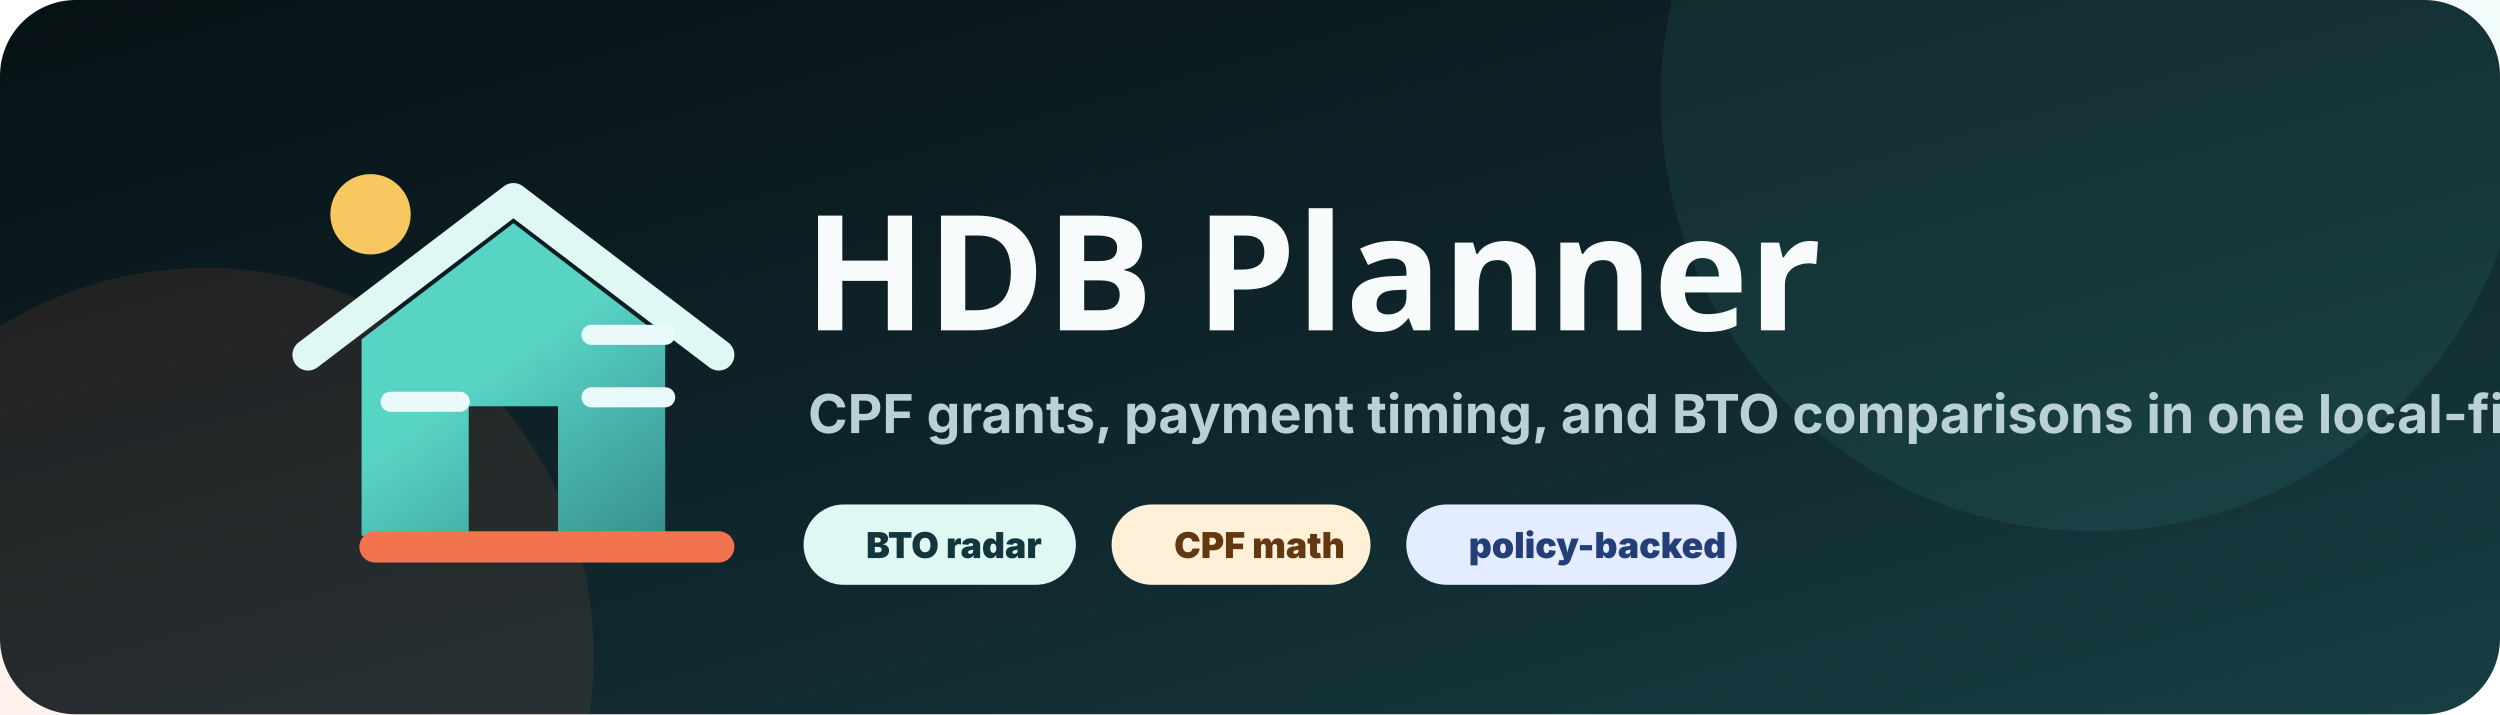
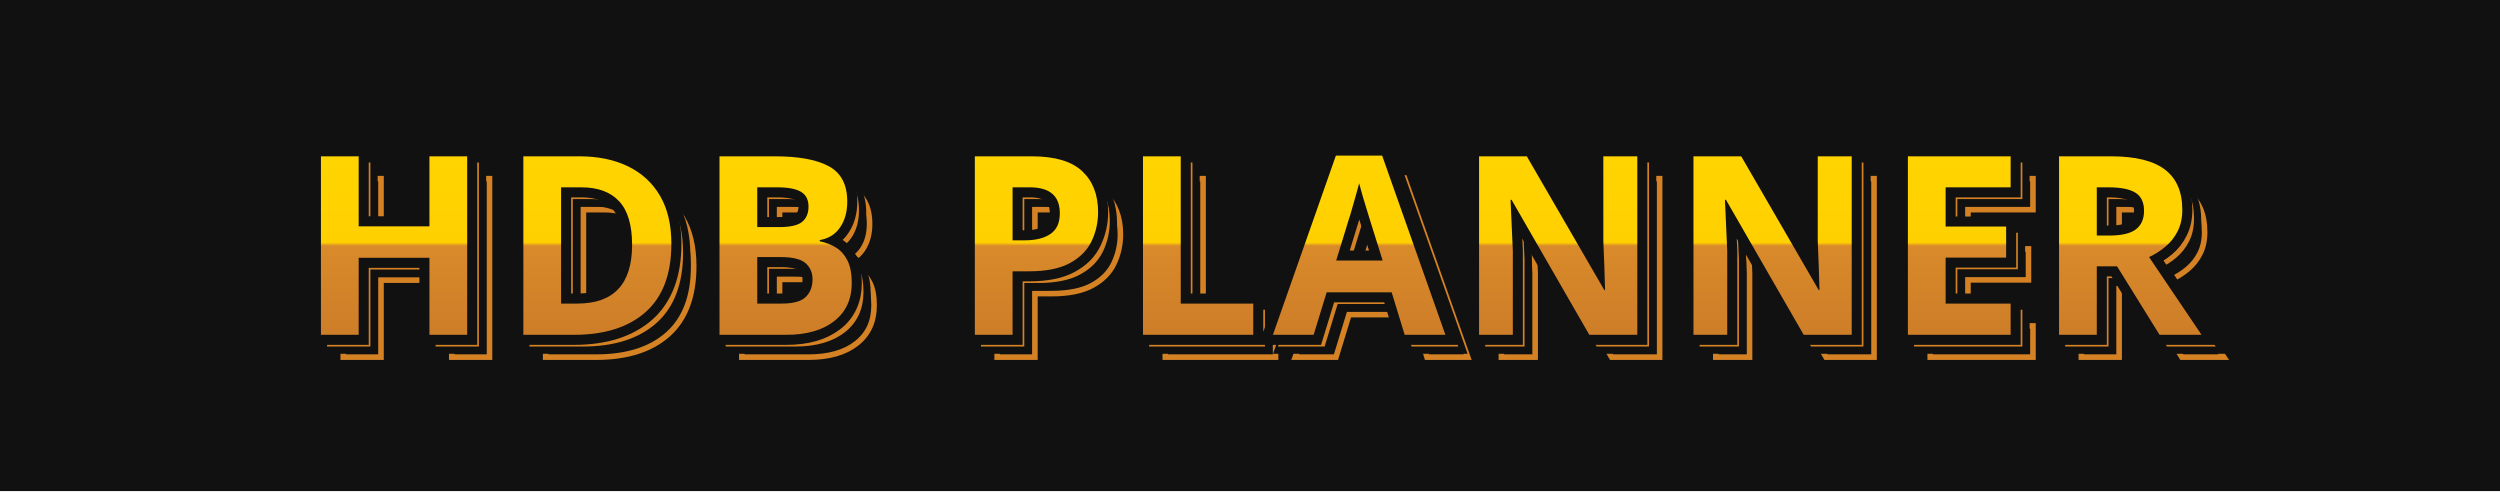
- <svg xmlns="http://www.w3.org/2000/svg" width="1120" height="320" viewBox="0 0 1120 320" role="img" aria-labelledby="title desc">
+ <svg xmlns="http://www.w3.org/2000/svg" width="1120" height="220" viewBox="0 0 1120 220" role="img" aria-labelledby="title desc">
  <defs>
-     <linearGradient id="mark" x1="124" x2="238" y1="82" y2="242" gradientUnits="userSpaceOnUse">
-       <stop stop-color="#58d4c5" />
-       <stop offset="1" stop-color="#1b5660" />
-     </linearGradient>
-     <linearGradient id="bg" x1="0" x2="1" y1="0" y2="1">
-       <stop stop-color="#071114" />
-       <stop offset=".58" stop-color="#10282e" />
-       <stop offset="1" stop-color="#173f44" />
+     <linearGradient id="gold" x1="0" x2="0" y1="24" y2="170" gradientUnits="userSpaceOnUse">
+       <stop offset="0" stop-color="#ffd900" />
+       <stop offset=".58" stop-color="#ffd000" />
+       <stop offset=".59" stop-color="#d98a2a" />
+       <stop offset="1" stop-color="#c77727" />
    </linearGradient>
  </defs>
-   <rect width="1120" height="320" rx="34" fill="url(#bg)" />
-   <circle cx="938" cy="44" r="194" fill="#58d4c5" opacity=".08" />
-   <circle cx="92" cy="294" r="174" fill="#f1744e" opacity=".1" />
-   <g transform="translate(118 68)">
-     <path d="M44 172V84L112 32l68 52v88h-48v-58H92v58z" fill="url(#mark)" />
-     <path d="M20 91 112 21l92 70" fill="none" stroke="#dff8f4" stroke-width="14" stroke-linecap="round" stroke-linejoin="round" />
-     <path d="M50 177h154" stroke="#f1744e" stroke-width="14" stroke-linecap="round" />
-     <circle cx="48" cy="28" r="18" fill="#f6c85f" />
-     <path d="M147 82h33M147 110h33M57 112h31" stroke="#eafafa" stroke-width="9" stroke-linecap="round" />
-   </g>
-   <g transform="translate(360 78)">
-     <text x="0" y="70" fill="#f7fbfb" font-family="'Arial Rounded MT Bold', 'Trebuchet MS', 'Segoe UI', system-ui, sans-serif" font-size="72" font-weight="900">
-       HDB Planner
-     </text>
-     <text x="2" y="116" fill="#b9d1d5" font-family="'Plus Jakarta Sans', Inter, 'Segoe UI', system-ui, sans-serif" font-size="24" font-weight="700">
-       CPF grants, payment timing, and BTO comparisons in one local-first planner.
-     </text>
-     <g font-family="'Plus Jakarta Sans', Inter, 'Segoe UI', system-ui, sans-serif" font-size="16" font-weight="850">
-       <rect x="0" y="148" width="122" height="36" rx="18" fill="#dff8f4" />
-       <text x="28" y="172" fill="#12363c">BTO radar</text>
-       <rect x="138" y="148" width="116" height="36" rx="18" fill="#fff0d7" />
-       <text x="166" y="172" fill="#61380f">CPF math</text>
-       <rect x="270" y="148" width="148" height="36" rx="18" fill="#e4ecff" />
-       <text x="298" y="172" fill="#243e78">policy-backed</text>
-     </g>
+   <rect width="1120" height="220" fill="#111111" />
+   <g font-family="Impact, 'Arial Black', Haettenschweiler, 'Segoe UI Black', sans-serif" font-size="112" font-weight="900" letter-spacing="5">
+     <text x="560" y="150" text-anchor="middle" fill="none" stroke="#d48224" stroke-width="2.5" transform="translate(10 10)">HDB PLANNER</text>
+     <text x="560" y="150" text-anchor="middle" fill="none" stroke="#111111" stroke-width="7" transform="translate(5 5)">HDB PLANNER</text>
+     <text x="560" y="150" text-anchor="middle" fill="none" stroke="#d48224" stroke-width="2.5" transform="translate(4 4)">HDB PLANNER</text>
+     <text x="560" y="150" text-anchor="middle" fill="none" stroke="#111111" stroke-width="9">HDB PLANNER</text>
+     <text x="560" y="150" text-anchor="middle" fill="url(#gold)">HDB PLANNER</text>
  </g>
</svg>
